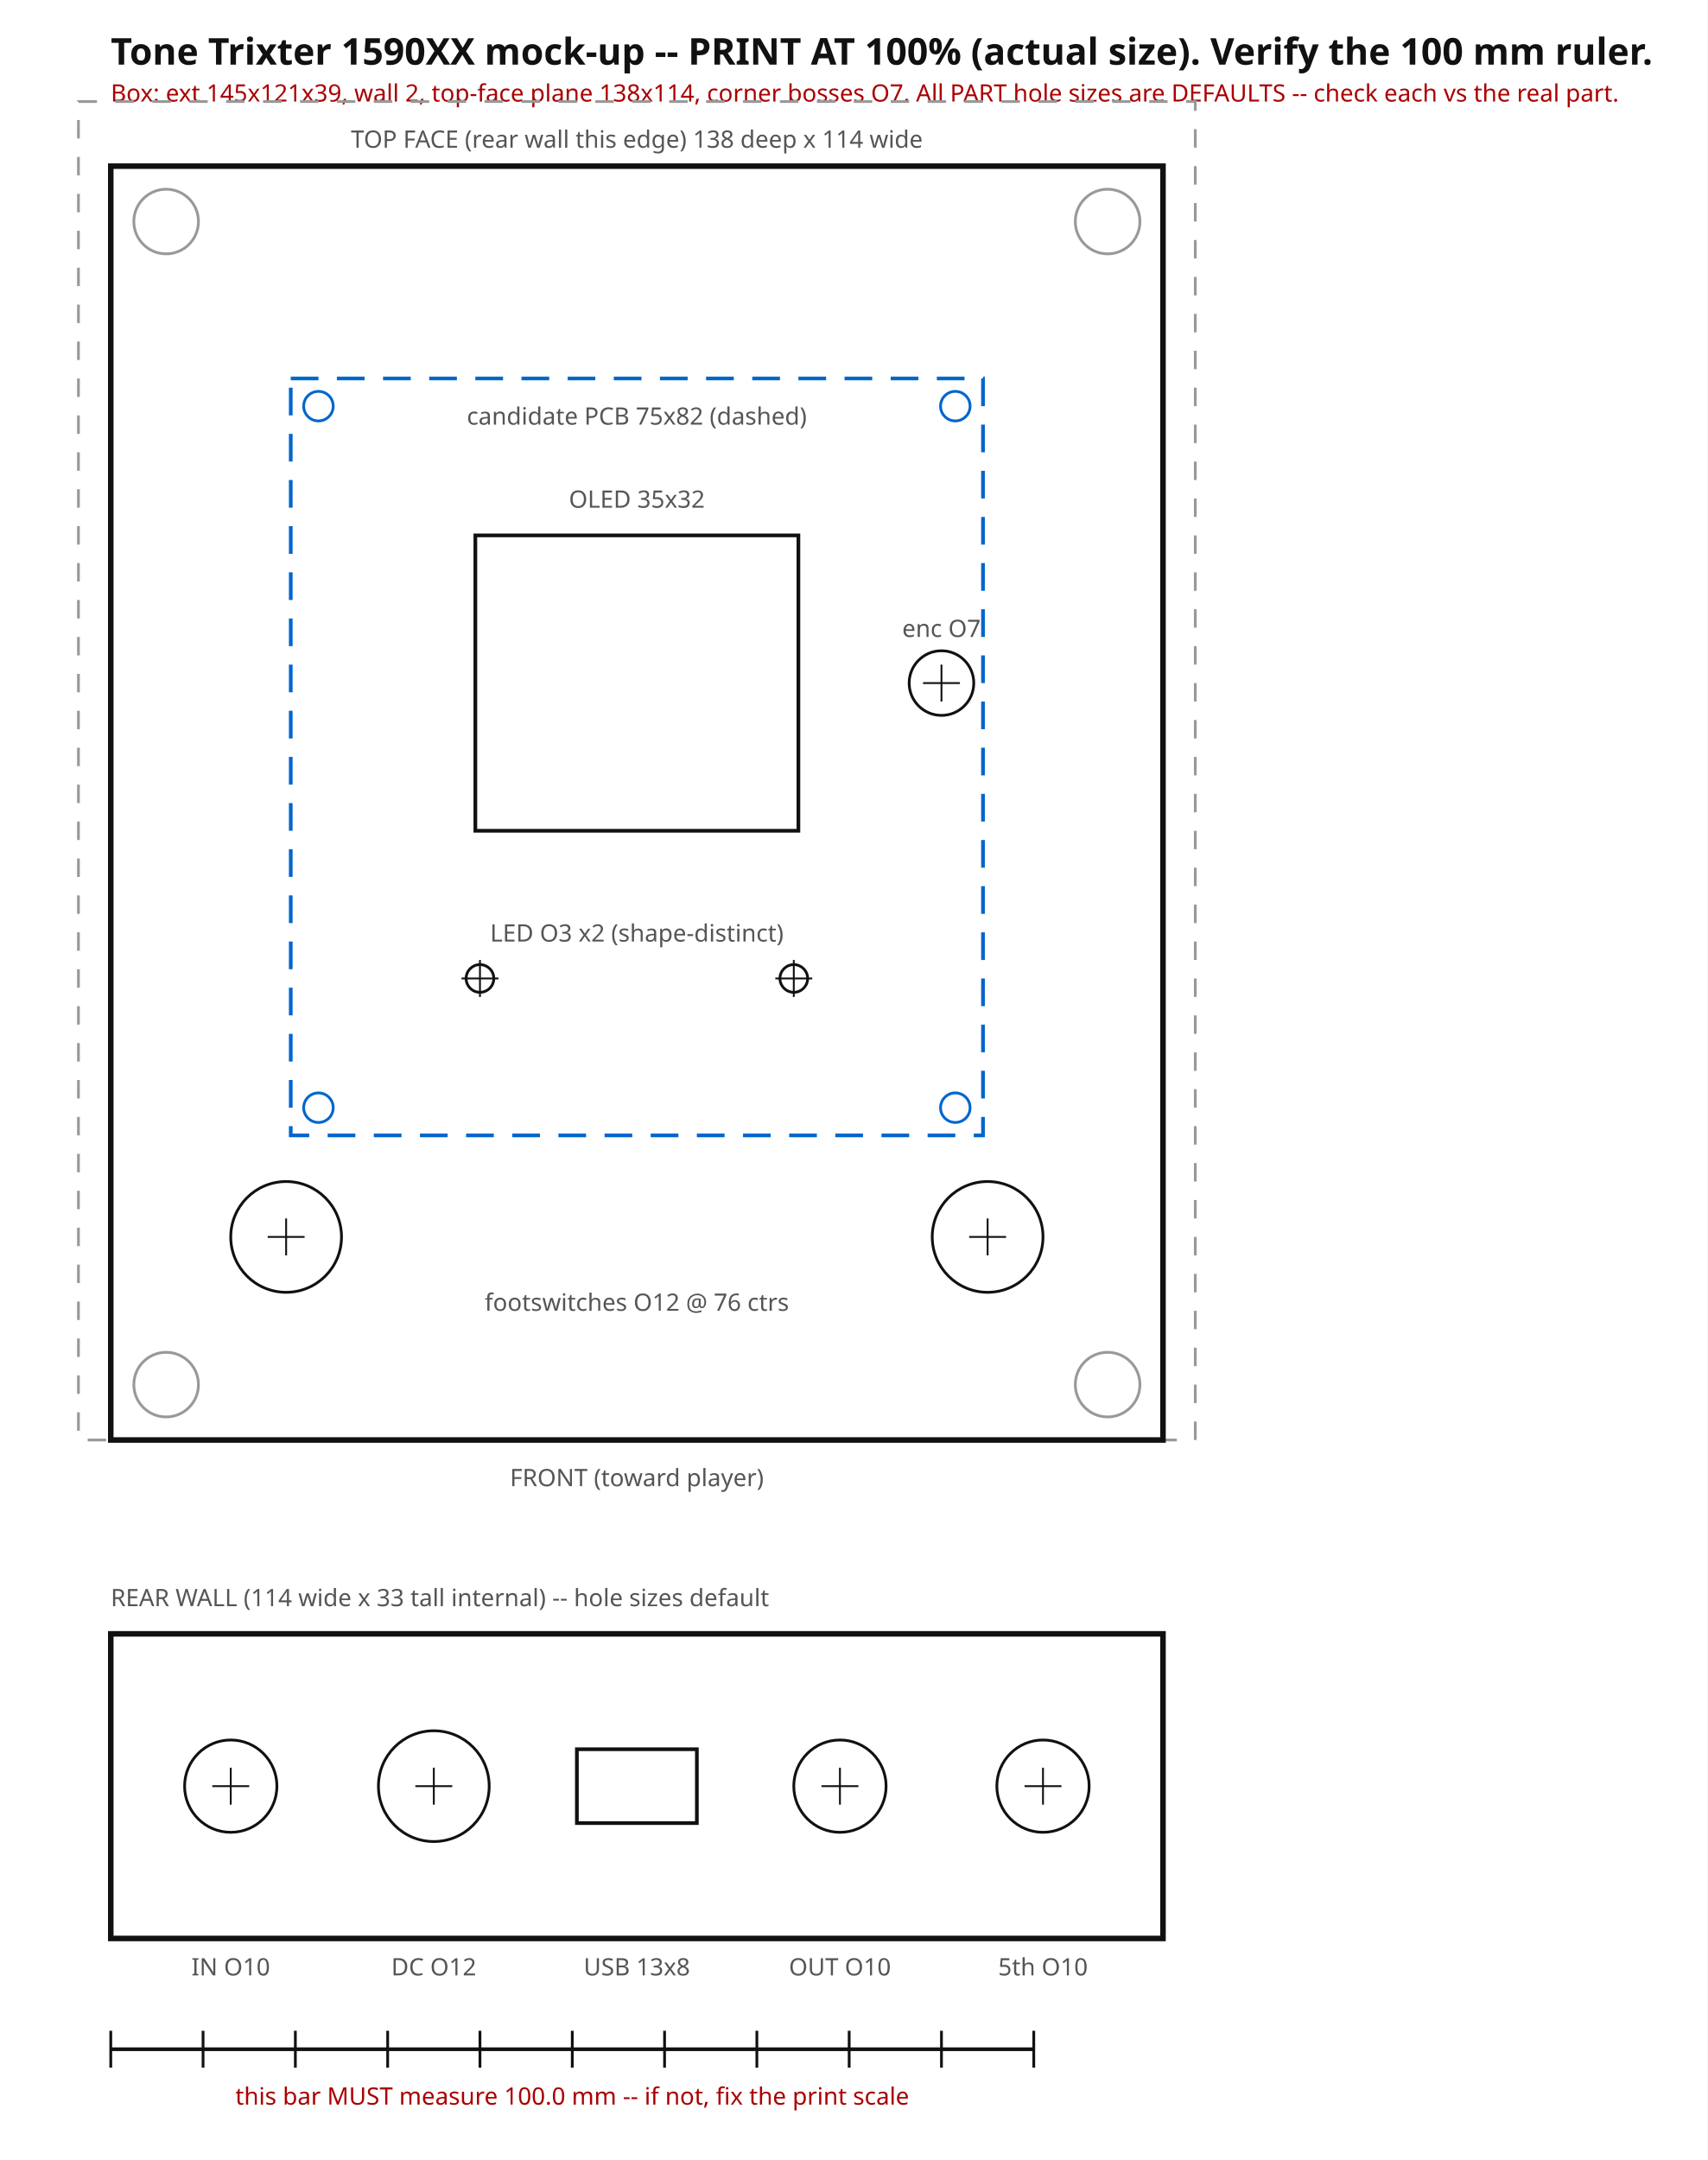
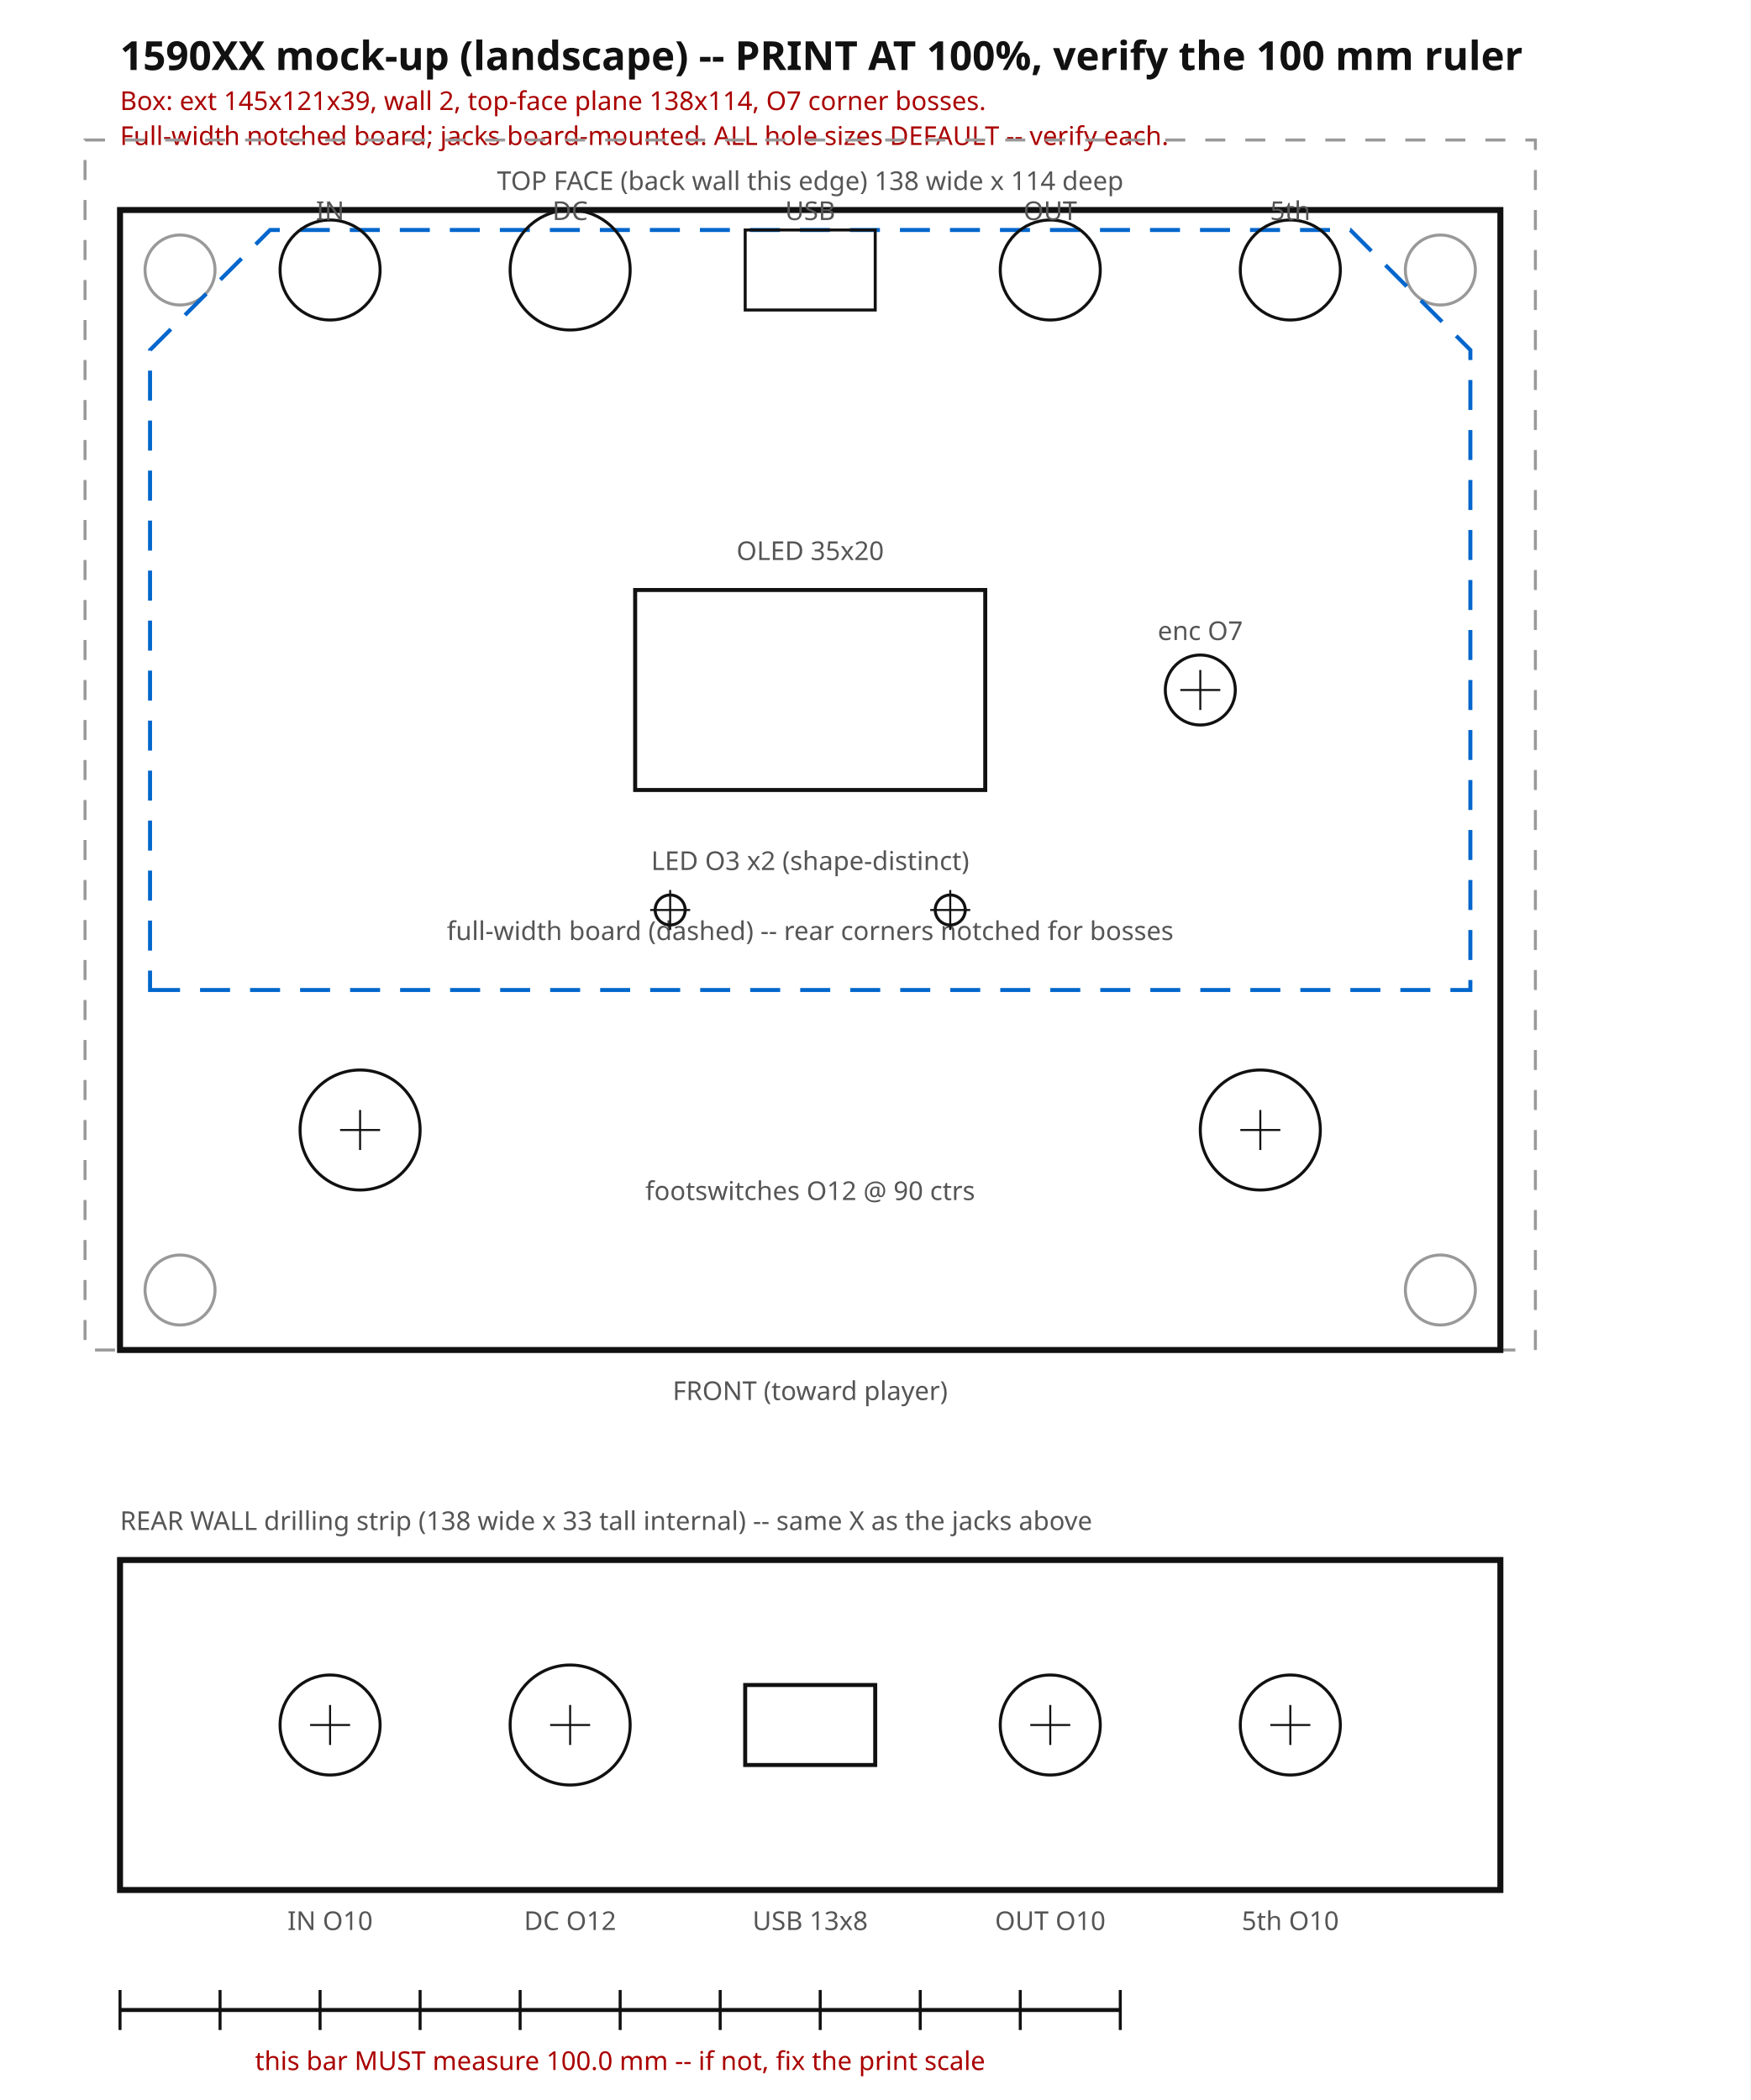
- <svg xmlns="http://www.w3.org/2000/svg" width="185.0mm" height="234.0mm" viewBox="0 0 185.0 234.0">
+ <svg xmlns="http://www.w3.org/2000/svg" width="175.0mm" height="210.0mm" viewBox="0 0 175.0 210.0">
  <style>text{font-family:sans-serif;fill:#111}.lbl{font-size:3.2px}.dim{font-size:2.6px;fill:#555}.ttl{font-size:4px;font-weight:bold}.note{font-size:2.6px;fill:#a00}</style>
-   <rect x="0" y="0" width="185.0" height="234.0" fill="#fff" />
-   <text x="12.00" y="7.00" class="ttl" text-anchor="start">Tone Trixter 1590XX mock-up -- PRINT AT 100% (actual size). Verify the 100 mm ruler.</text>
-   <text x="12.00" y="11.00" class="note" text-anchor="start">Box: ext 145x121x39, wall 2, top-face plane 138x114, corner bosses O7. All PART hole sizes are DEFAULTS -- check each vs the real part.</text>
-   <rect x="8.50" y="11.00" width="121.00" height="145.00" fill="none" stroke="#999" stroke-width="0.3" stroke-dasharray="2 2" />
-   <rect x="12.00" y="18.00" width="114.00" height="138.00" fill="none" stroke="#111" stroke-width="0.6" />
-   <text x="69.00" y="16.00" class="dim" text-anchor="middle">TOP FACE  (rear wall this edge)  138 deep x 114 wide</text>
-   <text x="69.00" y="161.00" class="dim" text-anchor="middle">FRONT (toward player)</text>
-   <circle cx="18.00" cy="150.00" r="3.50" fill="none" stroke="#999" stroke-width="0.3" />
-   <circle cx="18.00" cy="24.00" r="3.50" fill="none" stroke="#999" stroke-width="0.3" />
-   <circle cx="120.00" cy="150.00" r="3.50" fill="none" stroke="#999" stroke-width="0.3" />
-   <circle cx="120.00" cy="24.00" r="3.50" fill="none" stroke="#999" stroke-width="0.3" />
-   <rect x="31.50" y="41.00" width="75.00" height="82.00" fill="none" stroke="#06c" stroke-width="0.4" stroke-dasharray="3 2" />
-   <text x="69.00" y="46.00" class="dim" text-anchor="middle">candidate PCB 75x82 (dashed)</text>
-   <circle cx="34.50" cy="120.00" r="1.60" fill="none" stroke="#06c" stroke-width="0.3" />
-   <circle cx="34.50" cy="44.00" r="1.60" fill="none" stroke="#06c" stroke-width="0.3" />
-   <circle cx="103.50" cy="120.00" r="1.60" fill="none" stroke="#06c" stroke-width="0.3" />
-   <circle cx="103.50" cy="44.00" r="1.60" fill="none" stroke="#06c" stroke-width="0.3" />
-   <circle cx="31.00" cy="134.00" r="6.00" fill="none" stroke="#111" stroke-width="0.3" />
-   <line x1="29.00" y1="134.00" x2="33.00" y2="134.00" stroke="#111" stroke-width="0.2" />
-   <line x1="31.00" y1="132.00" x2="31.00" y2="136.00" stroke="#111" stroke-width="0.2" />
-   <circle cx="107.00" cy="134.00" r="6.00" fill="none" stroke="#111" stroke-width="0.3" />
-   <line x1="105.00" y1="134.00" x2="109.00" y2="134.00" stroke="#111" stroke-width="0.2" />
-   <line x1="107.00" y1="132.00" x2="107.00" y2="136.00" stroke="#111" stroke-width="0.2" />
-   <text x="69.00" y="142.00" class="dim" text-anchor="middle">footswitches O12 @ 76 ctrs</text>
-   <rect x="51.50" y="58.00" width="35.00" height="32.00" fill="none" stroke="#111" stroke-width="0.4" />
-   <text x="69.00" y="55.00" class="dim" text-anchor="middle">OLED 35x32</text>
-   <circle cx="102.00" cy="74.00" r="3.50" fill="none" stroke="#111" stroke-width="0.3" />
-   <line x1="100.00" y1="74.00" x2="104.00" y2="74.00" stroke="#111" stroke-width="0.2" />
-   <line x1="102.00" y1="72.00" x2="102.00" y2="76.00" stroke="#111" stroke-width="0.2" />
-   <text x="102.00" y="69.00" class="dim" text-anchor="middle">enc O7</text>
-   <circle cx="52.00" cy="106.00" r="1.50" fill="none" stroke="#111" stroke-width="0.3" />
-   <line x1="50.00" y1="106.00" x2="54.00" y2="106.00" stroke="#111" stroke-width="0.2" />
-   <line x1="52.00" y1="104.00" x2="52.00" y2="108.00" stroke="#111" stroke-width="0.2" />
-   <circle cx="86.00" cy="106.00" r="1.50" fill="none" stroke="#111" stroke-width="0.3" />
-   <line x1="84.00" y1="106.00" x2="88.00" y2="106.00" stroke="#111" stroke-width="0.2" />
-   <line x1="86.00" y1="104.00" x2="86.00" y2="108.00" stroke="#111" stroke-width="0.2" />
-   <text x="69.00" y="102.00" class="dim" text-anchor="middle">LED O3 x2 (shape-distinct)</text>
-   <text x="12.00" y="174.00" class="dim" text-anchor="start">REAR WALL  (114 wide x 33 tall internal)  -- hole sizes default</text>
-   <rect x="12.00" y="177.00" width="114.00" height="33.00" fill="none" stroke="#111" stroke-width="0.6" />
-   <circle cx="25.00" cy="193.50" r="5.00" fill="none" stroke="#111" stroke-width="0.3" />
-   <line x1="23.00" y1="193.50" x2="27.00" y2="193.50" stroke="#111" stroke-width="0.2" />
-   <line x1="25.00" y1="191.50" x2="25.00" y2="195.50" stroke="#111" stroke-width="0.2" />
-   <text x="25.00" y="214.00" class="dim" text-anchor="middle">IN O10</text>
-   <circle cx="47.00" cy="193.50" r="6.00" fill="none" stroke="#111" stroke-width="0.3" />
-   <line x1="45.00" y1="193.50" x2="49.00" y2="193.50" stroke="#111" stroke-width="0.2" />
-   <line x1="47.00" y1="191.50" x2="47.00" y2="195.50" stroke="#111" stroke-width="0.2" />
-   <text x="47.00" y="214.00" class="dim" text-anchor="middle">DC O12</text>
-   <rect x="62.50" y="189.50" width="13.00" height="8.00" fill="none" stroke="#111" stroke-width="0.4" />
-   <text x="69.00" y="214.00" class="dim" text-anchor="middle">USB 13x8</text>
-   <circle cx="91.00" cy="193.50" r="5.00" fill="none" stroke="#111" stroke-width="0.3" />
-   <line x1="89.00" y1="193.50" x2="93.00" y2="193.50" stroke="#111" stroke-width="0.2" />
-   <line x1="91.00" y1="191.50" x2="91.00" y2="195.50" stroke="#111" stroke-width="0.2" />
-   <text x="91.00" y="214.00" class="dim" text-anchor="middle">OUT O10</text>
-   <circle cx="113.00" cy="193.50" r="5.00" fill="none" stroke="#111" stroke-width="0.3" />
-   <line x1="111.00" y1="193.50" x2="115.00" y2="193.50" stroke="#111" stroke-width="0.2" />
-   <line x1="113.00" y1="191.50" x2="113.00" y2="195.50" stroke="#111" stroke-width="0.2" />
-   <text x="113.00" y="214.00" class="dim" text-anchor="middle">5th O10</text>
-   <line x1="12.0" y1="222.0" x2="112.0" y2="222.0" stroke="#111" stroke-width="0.4" />
-   <line x1="12.0" y1="220.0" x2="12.0" y2="224.0" stroke="#111" stroke-width="0.3" />
-   <line x1="22.0" y1="220.0" x2="22.0" y2="224.0" stroke="#111" stroke-width="0.3" />
-   <line x1="32.0" y1="220.0" x2="32.0" y2="224.0" stroke="#111" stroke-width="0.3" />
-   <line x1="42.0" y1="220.0" x2="42.0" y2="224.0" stroke="#111" stroke-width="0.3" />
-   <line x1="52.0" y1="220.0" x2="52.0" y2="224.0" stroke="#111" stroke-width="0.3" />
-   <line x1="62.0" y1="220.0" x2="62.0" y2="224.0" stroke="#111" stroke-width="0.3" />
-   <line x1="72.0" y1="220.0" x2="72.0" y2="224.0" stroke="#111" stroke-width="0.3" />
-   <line x1="82.0" y1="220.0" x2="82.0" y2="224.0" stroke="#111" stroke-width="0.3" />
-   <line x1="92.0" y1="220.0" x2="92.0" y2="224.0" stroke="#111" stroke-width="0.3" />
-   <line x1="102.0" y1="220.0" x2="102.0" y2="224.0" stroke="#111" stroke-width="0.3" />
-   <line x1="112.0" y1="220.0" x2="112.0" y2="224.0" stroke="#111" stroke-width="0.3" />
-   <text x="62.00" y="228.00" class="note" text-anchor="middle">this bar MUST measure 100.0 mm -- if not, fix the print scale</text>
+   <rect x="0" y="0" width="175.0" height="210.0" fill="#fff" />
+   <text x="12.00" y="7.00" class="ttl" text-anchor="start">1590XX mock-up (landscape) -- PRINT AT 100%, verify the 100 mm ruler</text>
+   <text x="12.00" y="11.00" class="note" text-anchor="start">Box: ext 145x121x39, wall 2, top-face plane 138x114, O7 corner bosses.</text>
+   <text x="12.00" y="14.50" class="note" text-anchor="start">Full-width notched board; jacks board-mounted. ALL hole sizes DEFAULT -- verify each.</text>
+   <rect x="8.50" y="14.00" width="145.00" height="121.00" fill="none" stroke="#999" stroke-width="0.3" stroke-dasharray="2 2" />
+   <rect x="12.00" y="21.00" width="138.00" height="114.00" fill="none" stroke="#111" stroke-width="0.6" />
+   <text x="81.00" y="19.00" class="dim" text-anchor="middle">TOP FACE  (back wall this edge)  138 wide x 114 deep</text>
+   <text x="81.00" y="140.00" class="dim" text-anchor="middle">FRONT (toward player)</text>
+   <circle cx="18.00" cy="129.00" r="3.50" fill="none" stroke="#999" stroke-width="0.3" />
+   <circle cx="18.00" cy="27.00" r="3.50" fill="none" stroke="#999" stroke-width="0.3" />
+   <circle cx="144.00" cy="129.00" r="3.50" fill="none" stroke="#999" stroke-width="0.3" />
+   <circle cx="144.00" cy="27.00" r="3.50" fill="none" stroke="#999" stroke-width="0.3" />
+   <polygon points="15.00,99.00 147.00,99.00 147.00,35.00 135.00,23.00 27.00,23.00 15.00,35.00" fill="none" stroke="#06c" stroke-width="0.4" stroke-dasharray="3 2" />
+   <text x="81.00" y="94.00" class="dim" text-anchor="middle">full-width board (dashed) -- rear corners notched for bosses</text>
+   <circle cx="36.00" cy="113.00" r="6.00" fill="none" stroke="#111" stroke-width="0.3" />
+   <line x1="34.00" y1="113.00" x2="38.00" y2="113.00" stroke="#111" stroke-width="0.2" />
+   <line x1="36.00" y1="111.00" x2="36.00" y2="115.00" stroke="#111" stroke-width="0.2" />
+   <circle cx="126.00" cy="113.00" r="6.00" fill="none" stroke="#111" stroke-width="0.3" />
+   <line x1="124.00" y1="113.00" x2="128.00" y2="113.00" stroke="#111" stroke-width="0.2" />
+   <line x1="126.00" y1="111.00" x2="126.00" y2="115.00" stroke="#111" stroke-width="0.2" />
+   <text x="81.00" y="120.00" class="dim" text-anchor="middle">footswitches O12 @ 90 ctrs</text>
+   <circle cx="67.00" cy="91.00" r="1.50" fill="none" stroke="#111" stroke-width="0.3" />
+   <line x1="65.00" y1="91.00" x2="69.00" y2="91.00" stroke="#111" stroke-width="0.2" />
+   <line x1="67.00" y1="89.00" x2="67.00" y2="93.00" stroke="#111" stroke-width="0.2" />
+   <circle cx="95.00" cy="91.00" r="1.50" fill="none" stroke="#111" stroke-width="0.3" />
+   <line x1="93.00" y1="91.00" x2="97.00" y2="91.00" stroke="#111" stroke-width="0.2" />
+   <line x1="95.00" y1="89.00" x2="95.00" y2="93.00" stroke="#111" stroke-width="0.2" />
+   <text x="81.00" y="87.00" class="dim" text-anchor="middle">LED O3 x2 (shape-distinct)</text>
+   <rect x="63.50" y="59.00" width="35.00" height="20.00" fill="none" stroke="#111" stroke-width="0.4" />
+   <text x="81.00" y="56.00" class="dim" text-anchor="middle">OLED 35x20</text>
+   <circle cx="120.00" cy="69.00" r="3.50" fill="none" stroke="#111" stroke-width="0.3" />
+   <line x1="118.00" y1="69.00" x2="122.00" y2="69.00" stroke="#111" stroke-width="0.2" />
+   <line x1="120.00" y1="67.00" x2="120.00" y2="71.00" stroke="#111" stroke-width="0.2" />
+   <text x="120.00" y="64.00" class="dim" text-anchor="middle">enc O7</text>
+   <circle cx="33.00" cy="27.00" r="5.00" fill="none" stroke="#111" stroke-width="0.3" />
+   <text x="33.00" y="22.00" class="dim" text-anchor="middle">IN</text>
+   <circle cx="57.00" cy="27.00" r="6.00" fill="none" stroke="#111" stroke-width="0.3" />
+   <text x="57.00" y="22.00" class="dim" text-anchor="middle">DC</text>
+   <rect x="74.50" y="23.00" width="13.00" height="8.00" fill="none" stroke="#111" stroke-width="0.3" />
+   <text x="81.00" y="22.00" class="dim" text-anchor="middle">USB</text>
+   <circle cx="105.00" cy="27.00" r="5.00" fill="none" stroke="#111" stroke-width="0.3" />
+   <text x="105.00" y="22.00" class="dim" text-anchor="middle">OUT</text>
+   <circle cx="129.00" cy="27.00" r="5.00" fill="none" stroke="#111" stroke-width="0.3" />
+   <text x="129.00" y="22.00" class="dim" text-anchor="middle">5th</text>
+   <text x="12.00" y="153.00" class="dim" text-anchor="start">REAR WALL drilling strip (138 wide x 33 tall internal) -- same X as the jacks above</text>
+   <rect x="12.00" y="156.00" width="138.00" height="33.00" fill="none" stroke="#111" stroke-width="0.6" />
+   <circle cx="33.00" cy="172.50" r="5.00" fill="none" stroke="#111" stroke-width="0.3" />
+   <line x1="31.00" y1="172.50" x2="35.00" y2="172.50" stroke="#111" stroke-width="0.2" />
+   <line x1="33.00" y1="170.50" x2="33.00" y2="174.50" stroke="#111" stroke-width="0.2" />
+   <text x="33.00" y="193.00" class="dim" text-anchor="middle">IN O10</text>
+   <circle cx="57.00" cy="172.50" r="6.00" fill="none" stroke="#111" stroke-width="0.3" />
+   <line x1="55.00" y1="172.50" x2="59.00" y2="172.50" stroke="#111" stroke-width="0.2" />
+   <line x1="57.00" y1="170.50" x2="57.00" y2="174.50" stroke="#111" stroke-width="0.2" />
+   <text x="57.00" y="193.00" class="dim" text-anchor="middle">DC O12</text>
+   <rect x="74.50" y="168.50" width="13.00" height="8.00" fill="none" stroke="#111" stroke-width="0.4" />
+   <text x="81.00" y="193.00" class="dim" text-anchor="middle">USB 13x8</text>
+   <circle cx="105.00" cy="172.50" r="5.00" fill="none" stroke="#111" stroke-width="0.3" />
+   <line x1="103.00" y1="172.50" x2="107.00" y2="172.50" stroke="#111" stroke-width="0.2" />
+   <line x1="105.00" y1="170.50" x2="105.00" y2="174.50" stroke="#111" stroke-width="0.2" />
+   <text x="105.00" y="193.00" class="dim" text-anchor="middle">OUT O10</text>
+   <circle cx="129.00" cy="172.50" r="5.00" fill="none" stroke="#111" stroke-width="0.3" />
+   <line x1="127.00" y1="172.50" x2="131.00" y2="172.50" stroke="#111" stroke-width="0.2" />
+   <line x1="129.00" y1="170.50" x2="129.00" y2="174.50" stroke="#111" stroke-width="0.2" />
+   <text x="129.00" y="193.00" class="dim" text-anchor="middle">5th O10</text>
+   <line x1="12.0" y1="201.0" x2="112.0" y2="201.0" stroke="#111" stroke-width="0.4" />
+   <line x1="12.0" y1="199.0" x2="12.0" y2="203.0" stroke="#111" stroke-width="0.3" />
+   <line x1="22.0" y1="199.0" x2="22.0" y2="203.0" stroke="#111" stroke-width="0.3" />
+   <line x1="32.0" y1="199.0" x2="32.0" y2="203.0" stroke="#111" stroke-width="0.3" />
+   <line x1="42.0" y1="199.0" x2="42.0" y2="203.0" stroke="#111" stroke-width="0.3" />
+   <line x1="52.0" y1="199.0" x2="52.0" y2="203.0" stroke="#111" stroke-width="0.3" />
+   <line x1="62.0" y1="199.0" x2="62.0" y2="203.0" stroke="#111" stroke-width="0.3" />
+   <line x1="72.0" y1="199.0" x2="72.0" y2="203.0" stroke="#111" stroke-width="0.3" />
+   <line x1="82.0" y1="199.0" x2="82.0" y2="203.0" stroke="#111" stroke-width="0.3" />
+   <line x1="92.0" y1="199.0" x2="92.0" y2="203.0" stroke="#111" stroke-width="0.3" />
+   <line x1="102.0" y1="199.0" x2="102.0" y2="203.0" stroke="#111" stroke-width="0.3" />
+   <line x1="112.0" y1="199.0" x2="112.0" y2="203.0" stroke="#111" stroke-width="0.3" />
+   <text x="62.00" y="207.00" class="note" text-anchor="middle">this bar MUST measure 100.0 mm -- if not, fix the print scale</text>
</svg>
